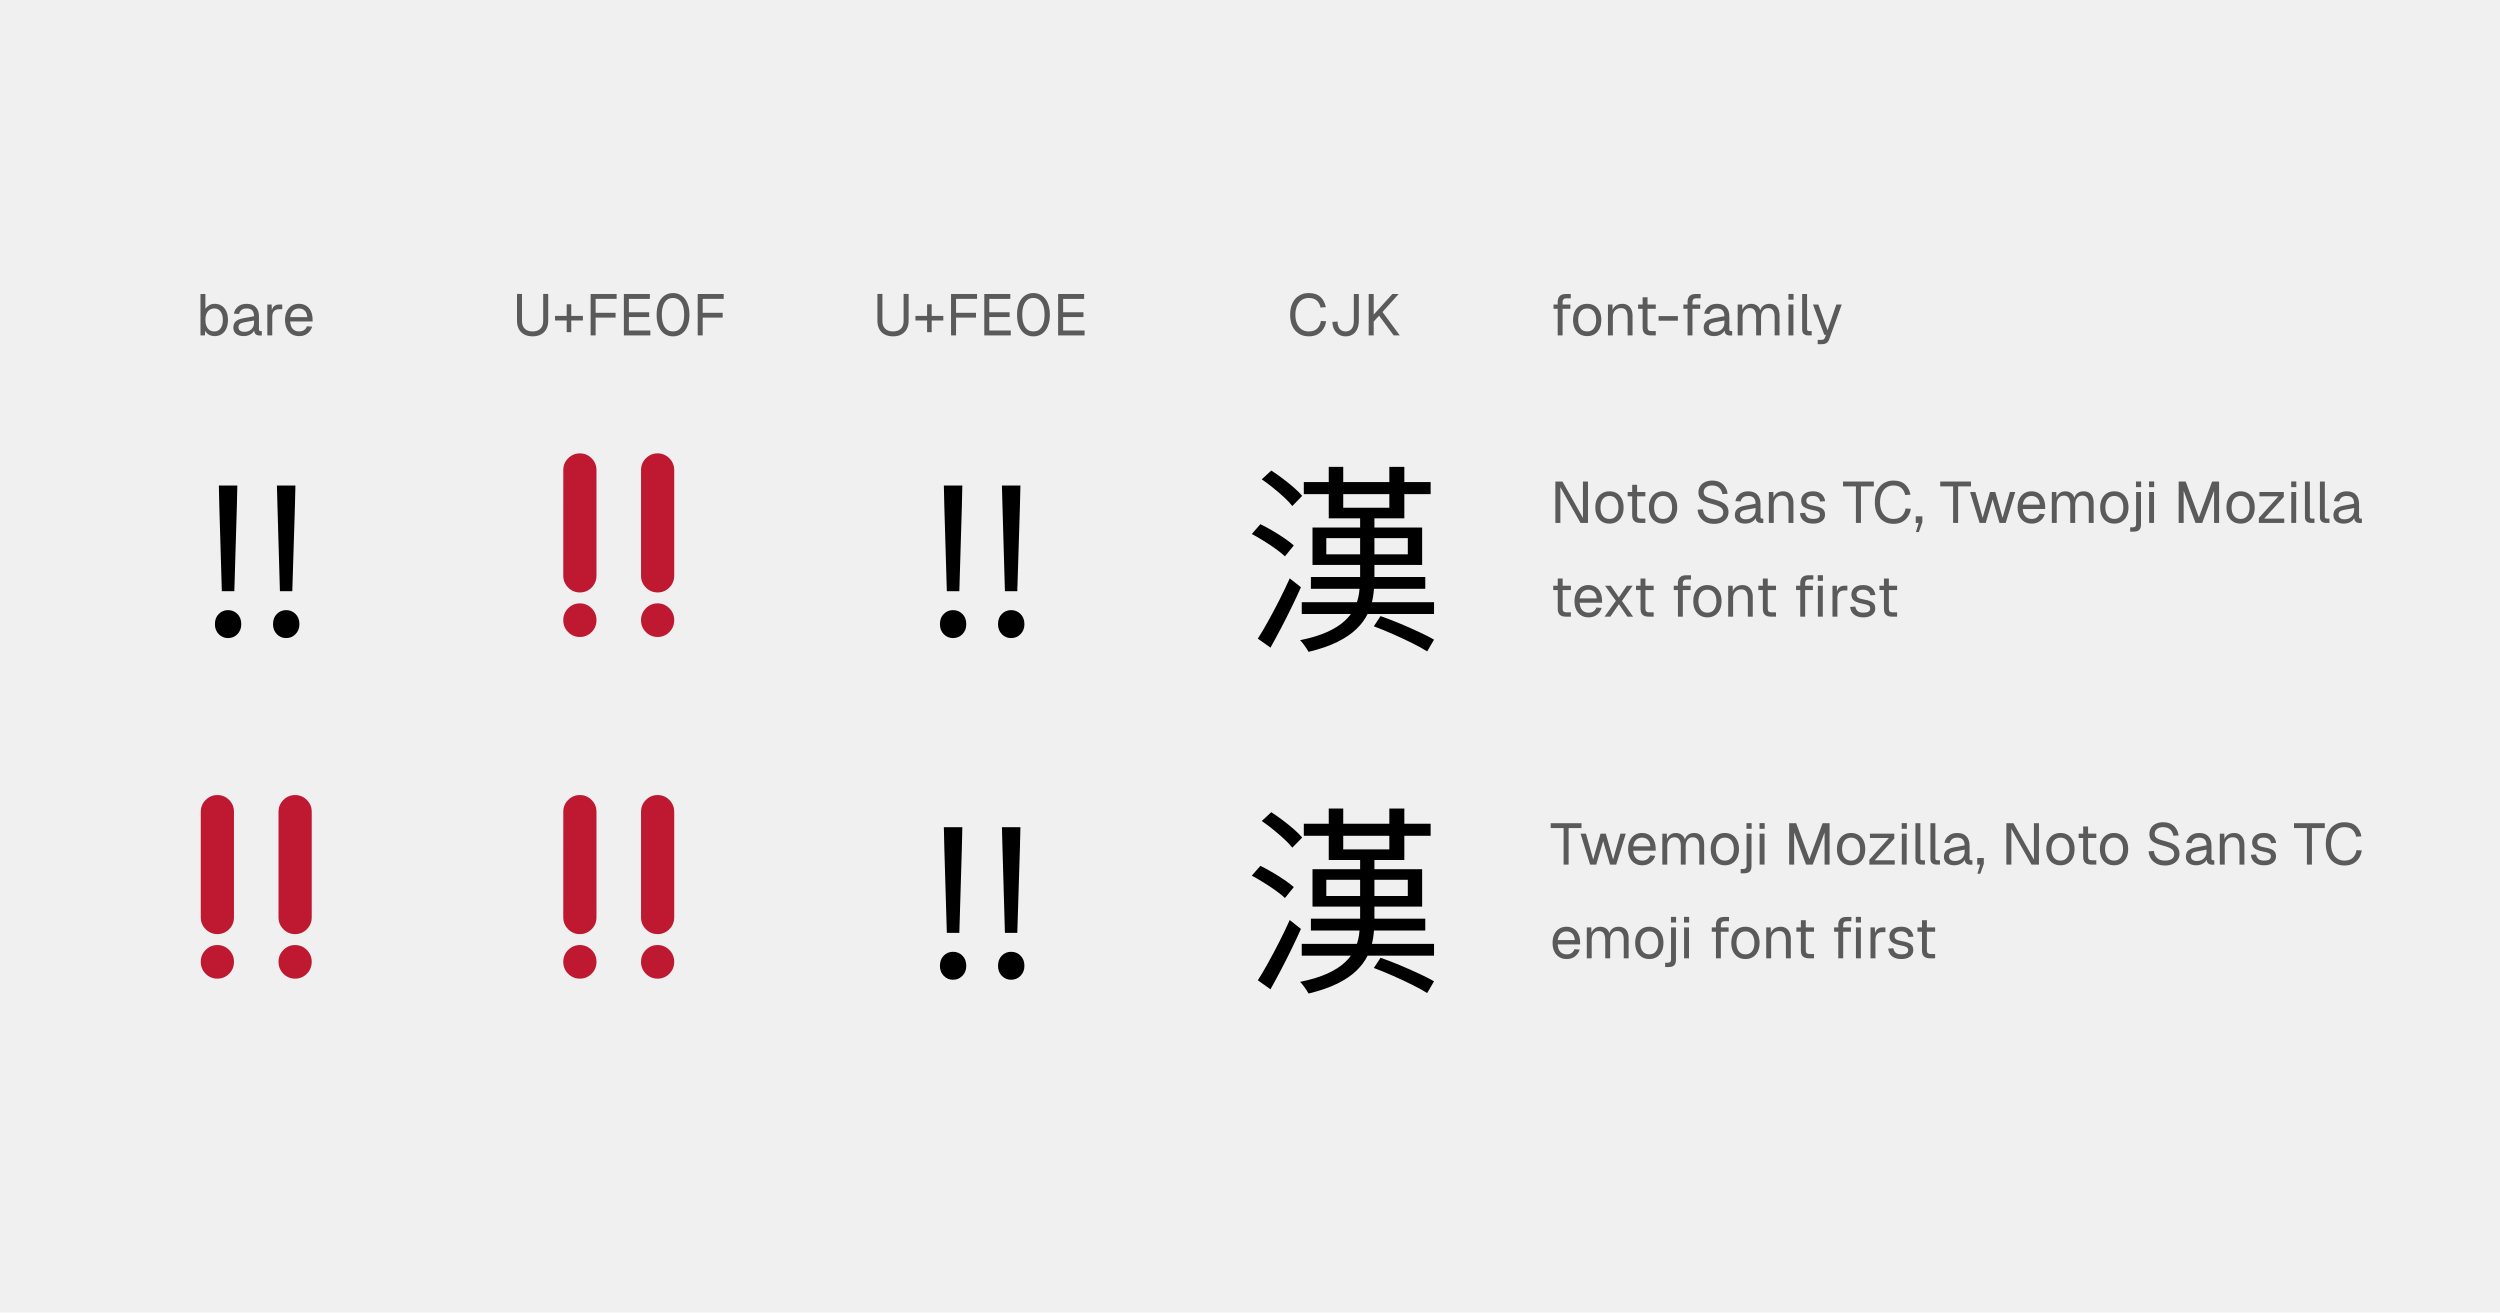
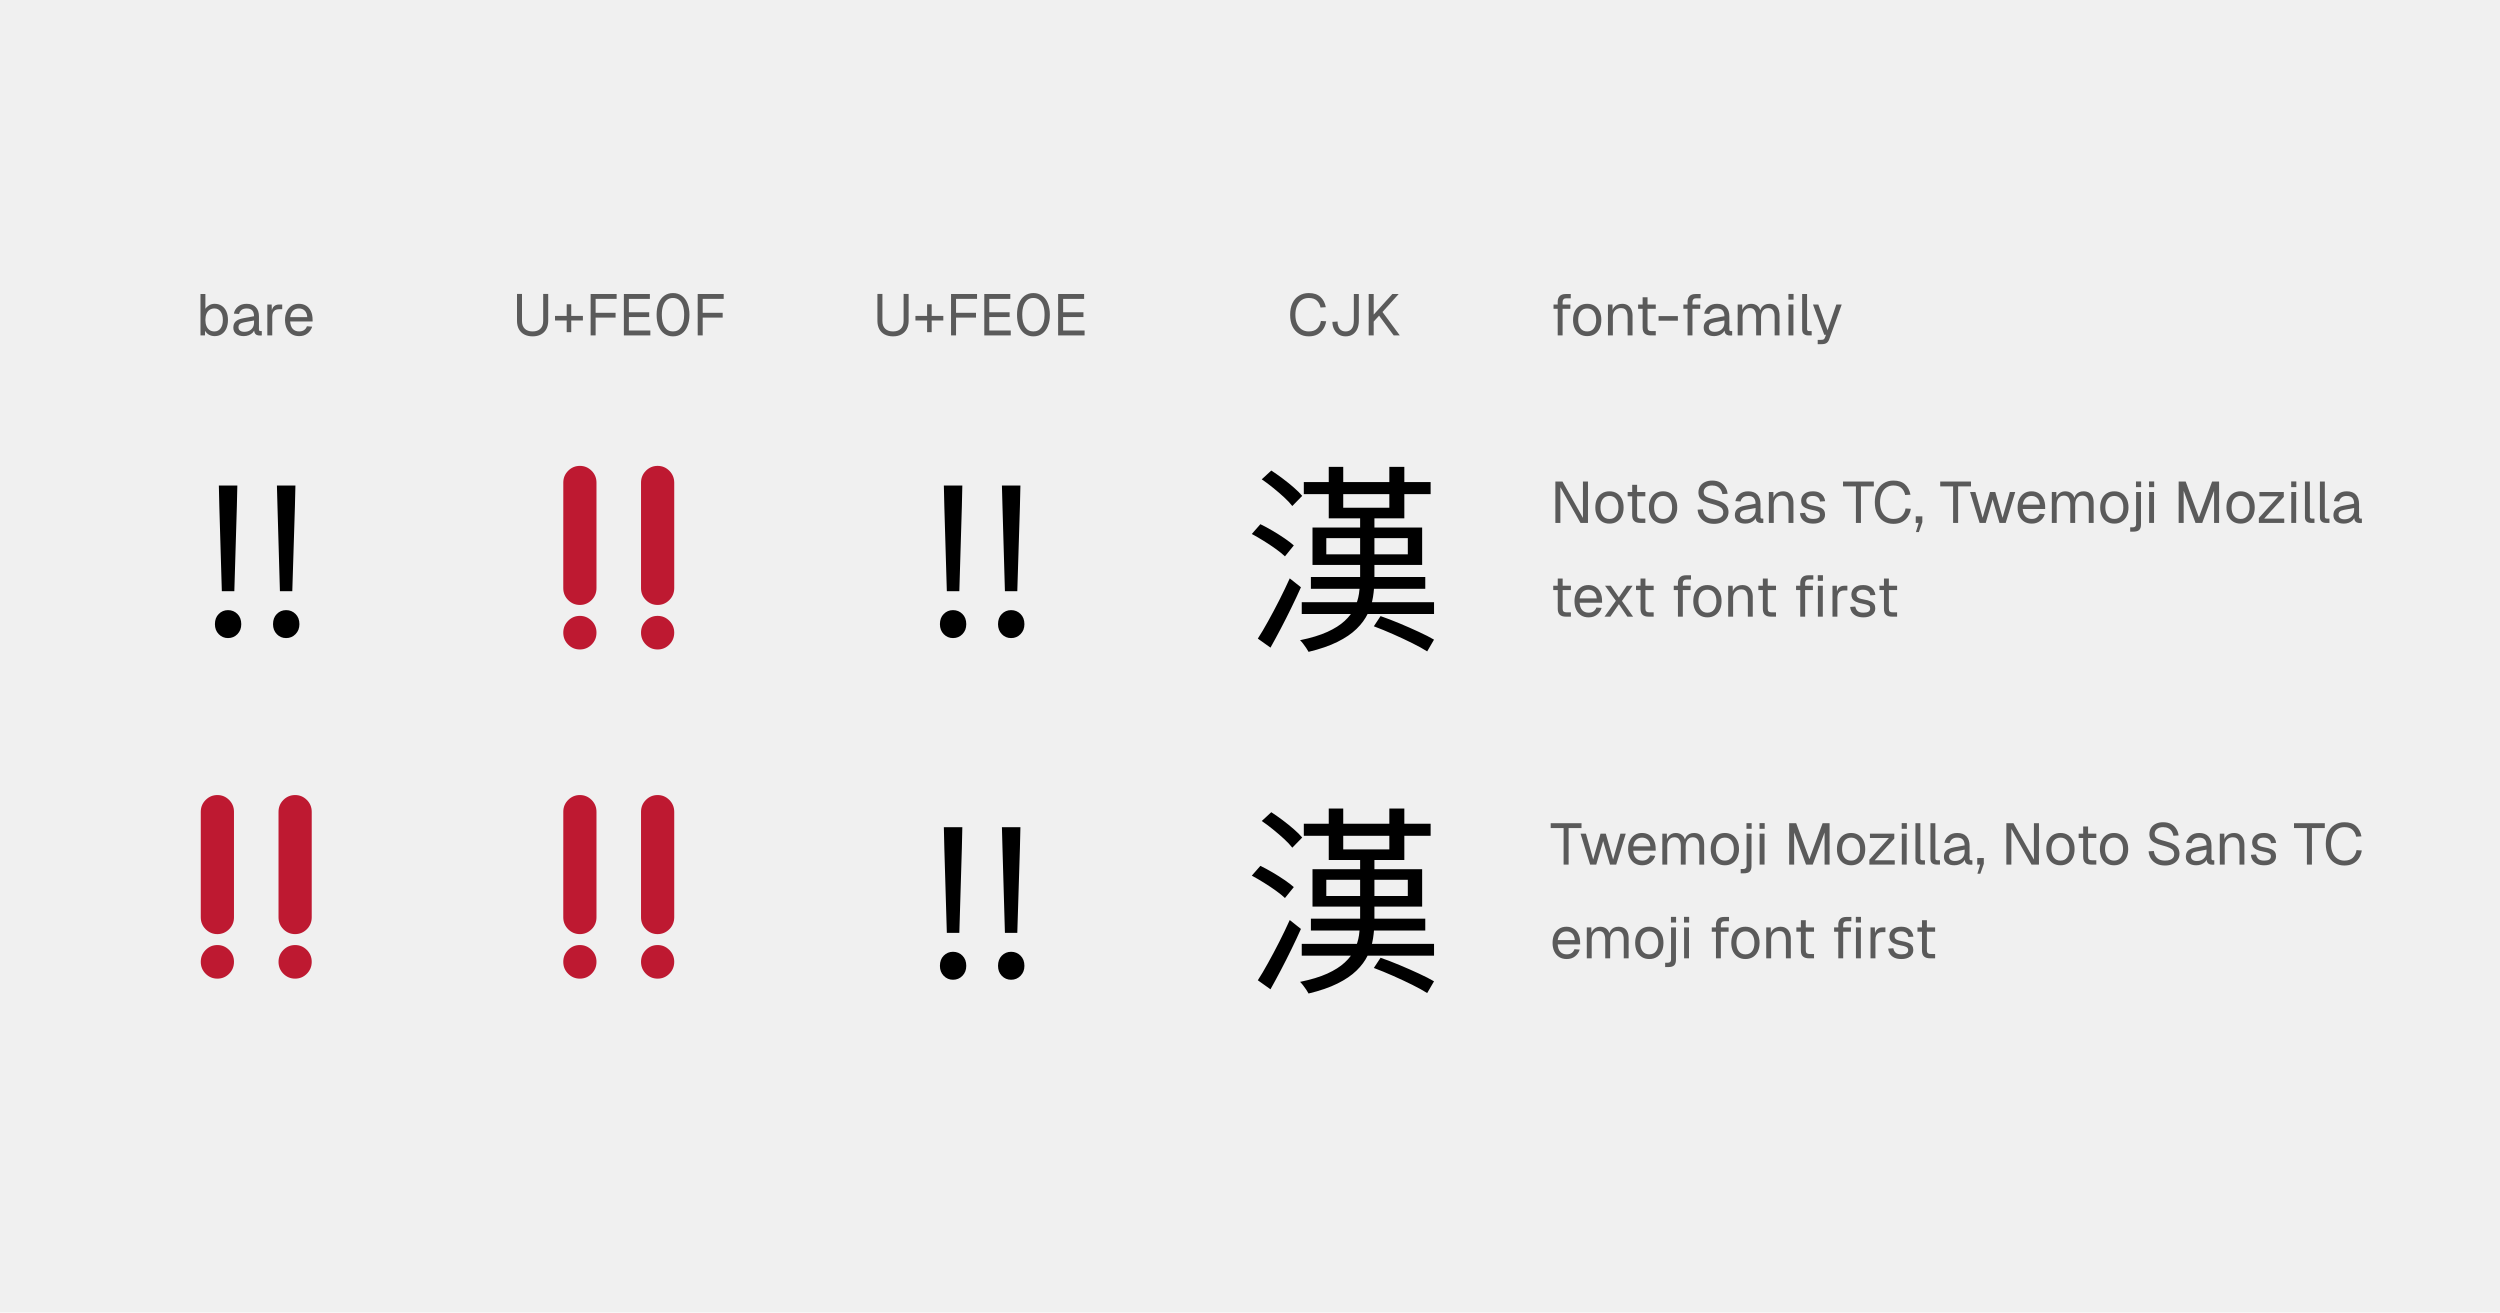
<svg xmlns="http://www.w3.org/2000/svg" width="1200" height="630" viewBox="0 0 1200 630">
  <rect x="0" y="0" width="1200" height="630" fill="#f0f0f0" />
  <g fill="#5a5a5a">
    <use href="#g0" x="94" y="161" />
    <use href="#g1" x="110.77" y="161" />
    <use href="#g2" x="126.09" y="161" />
    <use href="#g3" x="135.58" y="161" />
  </g>
  <g fill="#5a5a5a">
    <use href="#g4" x="246" y="161" />
    <use href="#g5" x="265.29" y="161" />
    <use href="#g6" x="280.92" y="161" />
    <use href="#g7" x="296.88" y="161" />
    <use href="#g8" x="313.76" y="161" />
    <use href="#g6" x="332.32" y="161" />
  </g>
  <g fill="#5a5a5a">
    <use href="#g4" x="419" y="161" />
    <use href="#g5" x="438.29" y="161" />
    <use href="#g6" x="453.92" y="161" />
    <use href="#g7" x="469.88" y="161" />
    <use href="#g8" x="486.76" y="161" />
    <use href="#g7" x="505.32" y="161" />
  </g>
  <g fill="#5a5a5a">
    <use href="#g9" x="618" y="161" />
    <use href="#g10" x="637.68" y="161" />
    <use href="#g11" x="654.4" y="161" />
  </g>
  <g fill="#5a5a5a">
    <use href="#g12" x="744" y="161" />
    <use href="#g13" x="753.83" y="161" />
    <use href="#g14" x="769.59" y="161" />
    <use href="#g15" x="784.74" y="161" />
    <use href="#g16" x="794.88" y="161" />
    <use href="#g12" x="806.33" y="161" />
    <use href="#g1" x="816.55" y="161" />
    <use href="#g17" x="831.86" y="161" />
    <use href="#g18" x="856.25" y="161" />
    <use href="#g19" x="862.8" y="161" />
    <use href="#g20" x="869.61" y="161" />
  </g>
  <use href="#g21" x="94" y="305" fill="#000" />
-   <path d="M272.72 303.41q-2.35-2.35-2.35-5.72t2.35-5.72 5.62-2.35q3.29.01 5.63 2.35t2.34 5.72-2.34 5.72-5.63 2.34q-3.28 0-5.62-2.34Zm13.59-27.1q0 3.38-2.34 5.72t-5.63 2.35q-3.28-.01-5.62-2.35t-2.35-5.72l.01-50.62q-.01-3.38 2.34-5.72t5.62-2.35q3.29.01 5.63 2.35t2.34 5.72Zm23.72 27.1q-2.34-2.35-2.34-5.72t2.34-5.72 5.63-2.35q3.28.01 5.62 2.35t2.35 5.72q-.01 3.37-2.35 5.72-2.34 2.34-5.62 2.34t-5.63-2.34Zm13.6-27.1q-.01 3.38-2.35 5.72t-5.62 2.35q-3.29-.01-5.63-2.35t-2.34-5.72v-50.62q0-3.38 2.34-5.72t5.63-2.35q3.28.01 5.62 2.35t2.35 5.72Z" fill="#be1931" />
+   <path d="M272.72 309.41q-2.35-2.35-2.35-5.72t2.35-5.72 5.62-2.35q3.29.01 5.63 2.35t2.34 5.72-2.34 5.72-5.63 2.34q-3.28 0-5.62-2.34Zm13.59-27.1q0 3.38-2.34 5.72t-5.63 2.35q-3.28-.01-5.62-2.35t-2.35-5.72l.01-50.62q-.01-3.38 2.34-5.72t5.62-2.35q3.29.01 5.63 2.35t2.34 5.72Zm23.72 27.1q-2.34-2.35-2.34-5.72t2.34-5.72 5.63-2.35q3.28.01 5.62 2.35t2.35 5.72q-.01 3.37-2.35 5.72-2.34 2.34-5.62 2.34t-5.63-2.34Zm13.6-27.1q-.01 3.38-2.35 5.72t-5.62 2.35q-3.29-.01-5.63-2.35t-2.34-5.72v-50.62q0-3.38 2.34-5.72t5.63-2.35q3.28.01 5.62 2.35t2.35 5.72Z" fill="#be1931" />
  <use href="#g21" x="442" y="305" fill="#000" />
  <use href="#g22" x="597" y="305" fill="#000" />
  <g fill="#5a5a5a">
    <use href="#g23" x="744" y="251" />
    <use href="#g13" x="764.52" y="251" />
    <use href="#g15" x="779.73" y="251" />
    <use href="#g13" x="790.26" y="251" />
    <use href="#g24" x="813.3" y="251" />
    <use href="#g1" x="831.5" y="251" />
    <use href="#g14" x="846.82" y="251" />
    <use href="#g25" x="862.75" y="251" />
    <use href="#g26" x="884.31" y="251" />
    <use href="#g9" x="898.64" y="251" />
    <use href="#g27" x="918.33" y="251" />
    <use href="#g26" x="930.96" y="251" />
    <use href="#g28" x="945.01" y="251" />
    <use href="#g3" x="967.22" y="251" />
    <use href="#g17" x="982.64" y="251" />
    <use href="#g13" x="1006.86" y="251" />
    <use href="#g29" x="1022.63" y="251" />
    <use href="#g18" x="1029.35" y="251" />
    <use href="#g30" x="1043.18" y="251" />
    <use href="#g13" x="1067.46" y="251" />
    <use href="#g31" x="1082.83" y="251" />
    <use href="#g18" x="1097.58" y="251" />
    <use href="#g19" x="1104.14" y="251" />
    <use href="#g19" x="1111.33" y="251" />
    <use href="#g1" x="1118.81" y="251" />
  </g>
  <g fill="#5a5a5a">
    <use href="#g15" x="744" y="296" />
    <use href="#g3" x="754.53" y="296" />
    <use href="#g32" x="768.84" y="296" />
    <use href="#g15" x="783.73" y="296" />
    <use href="#g12" x="801.71" y="296" />
    <use href="#g13" x="811.54" y="296" />
    <use href="#g14" x="827.3" y="296" />
    <use href="#g15" x="842.45" y="296" />
    <use href="#g33" x="860.42" y="296" />
    <use href="#g2" x="877.36" y="296" />
    <use href="#g25" x="886.86" y="296" />
    <use href="#g15" x="900.58" y="296" />
  </g>
  <path d="M98.72 467.41q-2.35-2.35-2.35-5.72t2.35-5.72 5.62-2.35q3.29.01 5.63 2.35t2.34 5.72-2.34 5.72-5.63 2.34q-3.28 0-5.62-2.34Zm13.59-27.1q0 3.38-2.34 5.72t-5.63 2.35q-3.28-.01-5.62-2.35t-2.35-5.72v-50.62q0-3.38 2.35-5.72t5.62-2.35q3.29.01 5.63 2.35t2.34 5.72Zm23.72 27.1q-2.34-2.35-2.34-5.72t2.34-5.72 5.63-2.35q3.28.01 5.62 2.35t2.35 5.72q-.01 3.37-2.35 5.72-2.34 2.34-5.62 2.34t-5.63-2.34Zm13.6-27.1q-.01 3.38-2.35 5.72t-5.62 2.35q-3.29-.01-5.63-2.35t-2.34-5.72v-50.62q0-3.38 2.34-5.72t5.63-2.35q3.28.01 5.62 2.35t2.35 5.72Z" fill="#be1931" />
  <path d="M272.72 467.41q-2.35-2.35-2.35-5.72t2.35-5.72 5.62-2.35q3.29.01 5.63 2.35t2.34 5.72-2.34 5.72-5.63 2.34q-3.28 0-5.62-2.34Zm13.59-27.1q0 3.38-2.34 5.72t-5.63 2.35q-3.28-.01-5.62-2.35t-2.35-5.72l.01-50.62q-.01-3.38 2.34-5.72t5.62-2.35q3.29.01 5.63 2.35t2.34 5.72Zm23.72 27.1q-2.34-2.35-2.34-5.72t2.34-5.72 5.63-2.35q3.28.01 5.62 2.35t2.35 5.72q-.01 3.37-2.35 5.72-2.34 2.34-5.62 2.34t-5.63-2.34Zm13.6-27.1q-.01 3.38-2.35 5.72t-5.62 2.35q-3.29-.01-5.63-2.35t-2.34-5.72v-50.62q0-3.38 2.34-5.72t5.63-2.35q3.28.01 5.62 2.35t2.35 5.72Z" fill="#be1931" />
  <use href="#g21" x="442" y="469" fill="#000" />
  <use href="#g22" x="597" y="469" fill="#000" />
  <g fill="#5a5a5a">
    <use href="#g26" x="744" y="415" />
    <use href="#g28" x="758.06" y="415" />
    <use href="#g3" x="780.26" y="415" />
    <use href="#g17" x="795.69" y="415" />
    <use href="#g13" x="819.91" y="415" />
    <use href="#g29" x="835.67" y="415" />
    <use href="#g18" x="842.39" y="415" />
    <use href="#g30" x="856.22" y="415" />
    <use href="#g13" x="880.5" y="415" />
    <use href="#g31" x="895.87" y="415" />
    <use href="#g18" x="910.63" y="415" />
    <use href="#g19" x="917.18" y="415" />
    <use href="#g19" x="924.38" y="415" />
    <use href="#g1" x="931.85" y="415" />
    <use href="#g27" x="947.84" y="415" />
    <use href="#g23" x="960.47" y="415" />
    <use href="#g13" x="980.99" y="415" />
    <use href="#g15" x="996.2" y="415" />
    <use href="#g13" x="1006.72" y="415" />
    <use href="#g24" x="1029.77" y="415" />
    <use href="#g1" x="1047.97" y="415" />
    <use href="#g14" x="1063.28" y="415" />
    <use href="#g25" x="1079.22" y="415" />
    <use href="#g26" x="1100.78" y="415" />
    <use href="#g9" x="1115.11" y="415" />
  </g>
  <g fill="#5a5a5a">
    <use href="#g3" x="744" y="460" />
    <use href="#g17" x="759.43" y="460" />
    <use href="#g13" x="783.65" y="460" />
    <use href="#g29" x="799.41" y="460" />
    <use href="#g18" x="806.13" y="460" />
    <use href="#g12" x="819.96" y="460" />
    <use href="#g13" x="829.79" y="460" />
    <use href="#g14" x="845.56" y="460" />
    <use href="#g15" x="860.7" y="460" />
    <use href="#g33" x="878.68" y="460" />
    <use href="#g2" x="895.62" y="460" />
    <use href="#g25" x="905.11" y="460" />
    <use href="#g15" x="918.83" y="460" />
  </g>
  <defs>
    <path id="g0" d="M9.05.34q-1.55 0-2.75-.68-1.21-.69-1.85-1.89l-.07 2.23h-2.15v-19.88h2.36v7.11q.57-.92 1.74-1.65 1.17-.75 2.72-.75 1.95 0 3.37.95 1.44.95 2.22 2.69t.78 4.11-.78 4.12q-.78 1.74-2.22 2.69-1.42.95-3.37.95Zm-.14-2.25q1.87 0 2.97-1.48 1.09-1.48 1.09-4.03 0-2.58-1.1-4.05-1.09-1.47-2.92-1.47-1.36 0-2.34.66t-1.5 1.89-.52 2.97q0 1.69.52 2.94.51 1.23 1.48 1.9t2.32.67Z" />
    <path id="g1" d="M6.25.34q-2.3 0-3.66-1.06-1.36-1.08-1.36-2.98t1.11-2.99q1.13-1.09 3.57-1.54l5.26-.99q0-1.87-.89-2.8-.87-.92-2.64-.92-1.53 0-2.44.69-.89.69-1.23 1.97l-2.49-.19q.43-2.11 2.04-3.4 1.61-1.3 4.12-1.3 2.86 0 4.38 1.61t1.51 4.44v6.12q0 .52.17.72.19.2.61.2h.58v2.08q-.11.03-.36.05t-.53.01q-1.02 0-1.64-.33t-.91-1q-.28-.68-.28-1.81l.28.05q-.2.95-.95 1.73-.75.77-1.88 1.21-1.12.43-2.37.43Zm.22-2.07q1.48 0 2.53-.58t1.61-1.57.56-2.23v-1.06l-4.81.9q-1.52.29-2.09.86t-.57 1.49q0 1.03.74 1.61t2.03.58Z" />
    <path id="g2" d="M2.23 0v-14.84h2.08l.11 3.75-.22-.08q.28-1.91 1.22-2.78.94-.89 2.5-.89h1.46l-.01 2.25h-1.42q-1.12 0-1.87.4-.74.41-1.11 1.21t-.38 2.03v8.95Z" />
    <path id="g3" d="M8.03.34q-2.09 0-3.62-.95-1.52-.95-2.35-2.7t-.83-4.11q0-2.35.83-4.08.83-1.75 2.32-2.7 1.49-.97 3.54-.97 1.94 0 3.42.9 1.49.91 2.3 2.65.83 1.73.83 4.23v.7h-10.77q.14 2.38 1.27 3.58t3.06 1.2q1.45 0 2.39-.68.95-.69 1.31-1.8l2.52.19q-.59 1.98-2.23 3.26-1.63 1.28-3.99 1.28Zm-4.33-9.11h8.21q-.18-2.15-1.25-3.15-1.08-1.02-2.74-1.02-1.7 0-2.81 1.05t-1.41 3.12Z" />
    <path id="g4" d="M9.66.45q-2.3 0-4-.89-1.69-.9-2.6-2.56-.9-1.67-.9-3.94v-12.97h2.4v12.97q0 2.41 1.33 3.72t3.77 1.31q2.4 0 3.73-1.31 1.34-1.31 1.34-3.72v-12.97h2.41v12.97q0 2.27-.92 3.94-.91 1.66-2.59 2.56t-3.97.89Z" />
    <path id="g5" d="M6.72-1.56v-13.39h2.19v13.39Zm-5.6-5.61v-2.19h13.38v2.19Z" />
    <path id="g6" d="M2.58 0v-19.88h12.48v2.35h-11.28l1.2-1.24v9.15l-1.2-1.24h10.78v2.3h-10.78l1.2-1.24v9.8Z" />
    <path id="g7" d="M2.58 0v-19.88h12.48v2.35h-10.08v6.42h9.75v2.3h-9.75v6.45h10.3v2.36Z" />
    <path id="g8" d="M9.27.45q-2.41 0-4.18-1.26t-2.73-3.58-.95-5.52q0-3.2.95-5.53.97-2.34 2.73-3.61t4.18-1.28q2.43 0 4.2 1.28 1.76 1.27 2.73 3.6t.97 5.54q0 3.19-.97 5.52-.97 2.31-2.73 3.58t-4.2 1.26Zm0-2.36q2.57 0 3.96-2.07 1.41-2.1 1.41-5.93 0-2.57-.62-4.37-.63-1.81-1.83-2.75-1.19-.94-2.92-.94-1.71 0-2.9.94t-1.82 2.75q-.63 1.8-.63 4.37 0 3.83 1.39 5.93 1.41 2.07 3.96 2.07Z" />
    <path id="g9" d="M10.19.45q-2.66 0-4.67-1.25-2.02-1.25-3.15-3.56-1.1-2.33-1.1-5.55t1.11-5.56 3.14-3.59q2.01-1.27 4.67-1.27 3.61 0 5.59 1.83 2 1.81 2.61 4.95l-2.55.16q-.42-2.13-1.79-3.34-1.36-1.24-3.86-1.24-1.91 0-3.35.97-1.43.95-2.25 2.77-.81 1.79-.81 4.32 0 2.52.81 4.32.82 1.78 2.25 2.73 1.44.95 3.35.95 2.61 0 4.03-1.36 1.44-1.36 1.8-3.67l2.54.16q-.36 2.16-1.42 3.78t-2.81 2.55q-1.75.9-4.14.9Z" />
    <path id="g10" d="M8.2.45q-1.84 0-3.28-.87-1.42-.89-2.22-2.46t-.83-3.62l2.47-.16q.03 2.28 1.03 3.52 1.02 1.23 2.83 1.23 1.91 0 2.93-1.31t1.03-3.72v-12.94h2.4v12.94q0 2.27-.79 3.94-.79 1.66-2.21 2.56-1.4.89-3.36.89Z" />
    <path id="g11" d="M2.58 0v-19.88h2.4v9.88l8.94-9.88h3.05l-7.78 8.63 8.31 11.25h-2.94l-7-9.47-2.58 2.83v6.64Z" />
    <path id="g12" d="M3.7 0v-16.19q0-1.65.94-2.67.95-1.01 2.97-1.01h2.36v2.06h-2.19q-.86 0-1.3.48t-.43 1.31v16.02Zm-2.01-12.77v-2.07h8.08v2.07Z" />
    <path id="g13" d="M8.03.34q-2.05 0-3.59-.95t-2.38-2.7q-.83-1.75-.83-4.11 0-2.38.83-4.11.85-1.74 2.38-2.69 1.54-.95 3.59-.95t3.56.95q1.53.95 2.38 2.69t.84 4.11q0 2.36-.84 4.11t-2.38 2.7q-1.51.95-3.56.95Zm0-2.25q2.05 0 3.17-1.47 1.14-1.46 1.14-4.04t-1.14-4.05q-1.12-1.47-3.17-1.47t-3.19 1.47-1.14 4.05 1.14 4.05 3.19 1.46Z" />
    <path id="g14" d="M2.23 0v-14.84h2.16l.09 3.78-.28-.25q.28-1.31.97-2.17.7-.86 1.71-1.27.99-.42 2.14-.42 1.7 0 2.81.76t1.65 2.03q.55 1.27.55 2.83v9.55h-2.36v-8.88q0-1.37-.33-2.31-.31-.94-1.01-1.42-.7-.5-1.81-.5-1.72 0-2.83 1.08-1.1 1.08-1.1 3.15v8.88Z" />
    <path id="g15" d="M7.67 0q-2.01 0-2.98-.92t-.97-2.89v-14.5h2.36v14.45q0 1 .44 1.39t1.37.39h2.14v2.08Zm-6.12-12.77v-2.07h8.48v2.07Z" />
    <path id="g16" d="M1.23-7.06v-2.21h9.27v2.21Z" />
    <path id="g17" d="M2.23 0v-14.84h2.16l.09 3.75-.34-.11q.25-1.24.88-2.11.64-.89 1.56-1.38t2.05-.48q1.93 0 3.14 1.06t1.53 2.97l-.44-.03q.22-1.28.81-2.16.61-.89 1.56-1.36.96-.48 2.19-.48 1.6 0 2.69.65 1.09.66 1.64 1.93.56 1.25.56 3.04v9.55h-2.34v-9.05q0-2.01-.8-3.03-.78-1.03-2.31-1.03-1.05 0-1.81.52-.77.5-1.19 1.43-.42.94-.42 2.28v8.88h-2.35v-8.88q0-1.98-.7-3.1t-2.36-1.13q-1.03 0-1.81.52-.77.5-1.2 1.45t-.43 2.27v8.87Z" />
    <path id="g18" d="M2.23 0v-14.84h2.36v14.84Zm-.04-17.17v-2.74h2.47v2.74Z" />
    <path id="g19" d="M5.16 0q-1.3 0-2.11-.67t-.82-2.13v-17.08h2.36v16.88q0 .45.24.69t.69.23h1.28v2.08Z" />
    <path id="g20" d="M2.89 4.2v-2.07l1.7-.01q.78.01 1.16-.23t.58-.77l.53-1.4h-.81l-5.44-14.56h2.58l4.42 12.37 4.23-12.37h2.58l-6.01 16.72q-.43 1.2-1.27 1.76t-2.33.56Z" />
    <path id="g21" d="M12.48-21.23l-1.2-40.65-.23-10.06h8.87l-.23 10.07-1.21 40.64Zm2.96 22.51q-2.61 0-4.46-1.89-1.82-1.89-1.82-4.78 0-3.05 1.82-4.89 1.85-1.86 4.46-1.86 2.69 0 4.53 1.86 1.84 1.84 1.84 4.89 0 2.89-1.84 4.78t-4.53 1.89Zm24.92-22.51-1.17-40.65-.27-10.06h8.88l-.24 10.07-1.26 40.64Zm2.98 22.51q-2.65 0-4.48-1.89-1.81-1.89-1.81-4.78 0-3.05 1.81-4.89 1.83-1.86 4.48-1.86 2.68 0 4.52 1.86 1.86 1.84 1.86 4.89 0 2.89-1.86 4.78-1.84 1.89-4.52 1.89Z" />
    <path id="g22" d="M28.83-73.61h60.87v5.78h-60.87Zm-.99 57.66h63.5v5.67h-63.5Zm11.79-30.75-.01 7.78h39.13v-7.78Zm-6.63-5.08h52.63v17.95h-52.63Zm-.77 23.73h54.9v5.69h-54.9Zm23.63-30.08 6.86.01v31.07q0 4.33-.67 8.55-.66 4.2-2.53 8.08t-5.4 7.31q-3.51 3.42-9.12 6.2-5.61 2.8-13.89 4.8-.41-.8-1.11-1.83t-1.48-2.06-1.5-1.7q7.87-1.61 13.07-3.97 5.22-2.38 8.36-5.3 3.16-2.92 4.74-6.22 1.59-3.31 2.12-6.81.55-3.5.55-7.03Zm-15.06-22.78h6.95v19.61h22.13v-19.61h7.2v24.71h-36.28Zm-32.16 5.99 4.58-4.22q2.61 1.7 5.47 3.84t5.36 4.33q2.5 2.17 4.01 3.99l-4.76 4.87q-1.44-1.89-3.91-4.17t-5.3-4.56q-2.81-2.3-5.45-4.08Zm-4.78 26.23 4.12-4.7q2.77 1.34 5.8 3.12 3.05 1.79 5.77 3.65t4.48 3.42l-4.25 5.25q-1.7-1.61-4.37-3.53t-5.74-3.83q-3.05-1.91-5.81-3.38Zm2.89 50.22q2.27-3.48 4.92-8.3 2.67-4.81 5.39-10.15 2.72-5.36 5.02-10.46l5.37 4.27q-2.08 4.69-4.58 9.78-2.48 5.1-5.07 10.03t-4.97 9.16Zm55.69-5.91 3.23-4.89q4.25 1.46 9.1 3.49t9.26 4.08q4.42 2.03 7.3 3.73l-3.28 5.64q-2.82-1.8-7.19-3.97t-9.22-4.31q-4.83-2.14-9.2-3.77Z" />
    <path id="g23" d="M2.58 0v-19.88h3.4l9.83 17.47v-17.47h2.42v19.88h-3.59l-9.66-17.14v17.14Z" />
    <path id="g24" d="M9.41.45q-2.3 0-4-.86-1.71-.87-2.71-2.4t-1.15-3.55l2.51-.17q.19 1.48.86 2.53.67 1.03 1.81 1.56t2.74.53q1.39 0 2.37-.36t1.5-1.06.52-1.72q0-.92-.44-1.62-.44-.72-1.65-1.31-1.21-.61-3.6-1.21-2.3-.58-3.65-1.28-1.36-.7-1.97-1.7-.6-1.02-.6-2.5 0-1.69.8-2.96.81-1.28 2.3-1.98 1.48-.72 3.51-.72 2.19 0 3.75.83 1.58.83 2.5 2.27.92 1.42 1.14 3.23l-2.51.17q-.17-1.2-.78-2.14-.6-.94-1.63-1.47t-2.51-.53q-1.86 0-2.96.88-1.08.87-1.08 2.31 0 .92.43 1.53.43.59 1.56 1.06 1.12.46 3.22.99 2.5.62 3.97 1.48 1.47.85 2.09 1.97.63 1.11.63 2.55 0 1.73-.9 3.01-.89 1.27-2.46 1.96t-3.61.68Z" />
    <path id="g25" d="M7.64.34q-2.05 0-3.44-.64-1.37-.65-2.12-1.78-.74-1.14-.85-2.59l2.47-.17q.22 1.34 1.1 2.14t2.84.79q1.52 0 2.34-.48.83-.5.83-1.58 0-.59-.26-.98t-1.07-.69q-.78-.3-2.28-.58-2.07-.39-3.26-.97-1.17-.59-1.66-1.44-.47-.84-.47-2.01 0-1.98 1.47-3.25 1.49-1.28 4.17-1.28 1.96 0 3.21.69t1.89 1.78q.64 1.07.78 2.28l-2.47.17q-.05-.7-.42-1.31-.36-.63-1.1-1-.72-.38-1.95-.38-1.59 0-2.36.63-.75.61-.75 1.56 0 .72.3 1.19t1.03.76q.75.28 2.03.52 2.19.36 3.42.92t1.72 1.39q.49.81.49 2 0 2.03-1.58 3.17t-4.05 1.14Z" />
    <path id="g26" d="M6.53 0v-17.53h-6.19v-2.34h14.79l-.01 2.34h-6.18v17.53Z" />
    <path id="g27" d="M1.31 4.38l1.35-4.38h-1.43v-3.16h3.16v2.77l-1.67 4.77Z" />
    <path id="g28" d="M5.2 0l-4.59-14.84h2.58l3.47 12.37 3.53-12.37h2.53l3.51 12.37 3.5-12.37h2.58l-4.59 14.84h-2.97l-3.3-11.28-3.31 11.28Z" />
    <path id="g29" d="M-.14 4.2v-2.07l1.2-.01q.74.01 1.17-.35.46-.35.46-1.27v-15.34h2.36v15.45q0 1.97-.88 2.78t-2.89.81Zm2.78-21.37v-2.74h2.47v2.74Z" />
    <path id="g30" d="M2.58 0v-19.88h3.36l6.36 17.25 6.33-17.24h3.35v19.87h-2.4v-15.41l-5.69 15.41h-3.22l-5.69-15.41v15.41Z" />
    <path id="g31" d="M1.42 0v-2.36l9.39-10.41h-9.11v-2.07h11.69v2.36l-9.39 10.4h9.61v2.08Z" />
    <path id="g32" d="M1.31 0l5.47-7.61-5.19-7.23h2.75l3.89 5.61 3.79-5.61h2.79l-5.12 7.28 5.37 7.56h-2.75l-4.08-5.98-4.12 5.98Z" />
    <path id="g33" d="M3.7 0v-16.19q0-1.65.94-2.67.95-1.01 2.97-1.01h2.36v2.06h-2.19q-.86 0-1.3.48t-.43 1.31v16.02Zm-2.01-12.77v-2.07h8.08v2.07Zm10.48 12.77v-14.84h2.36v14.84Zm-.05-17.17.01-2.74h2.46v2.74Z" />
  </defs>
</svg>
